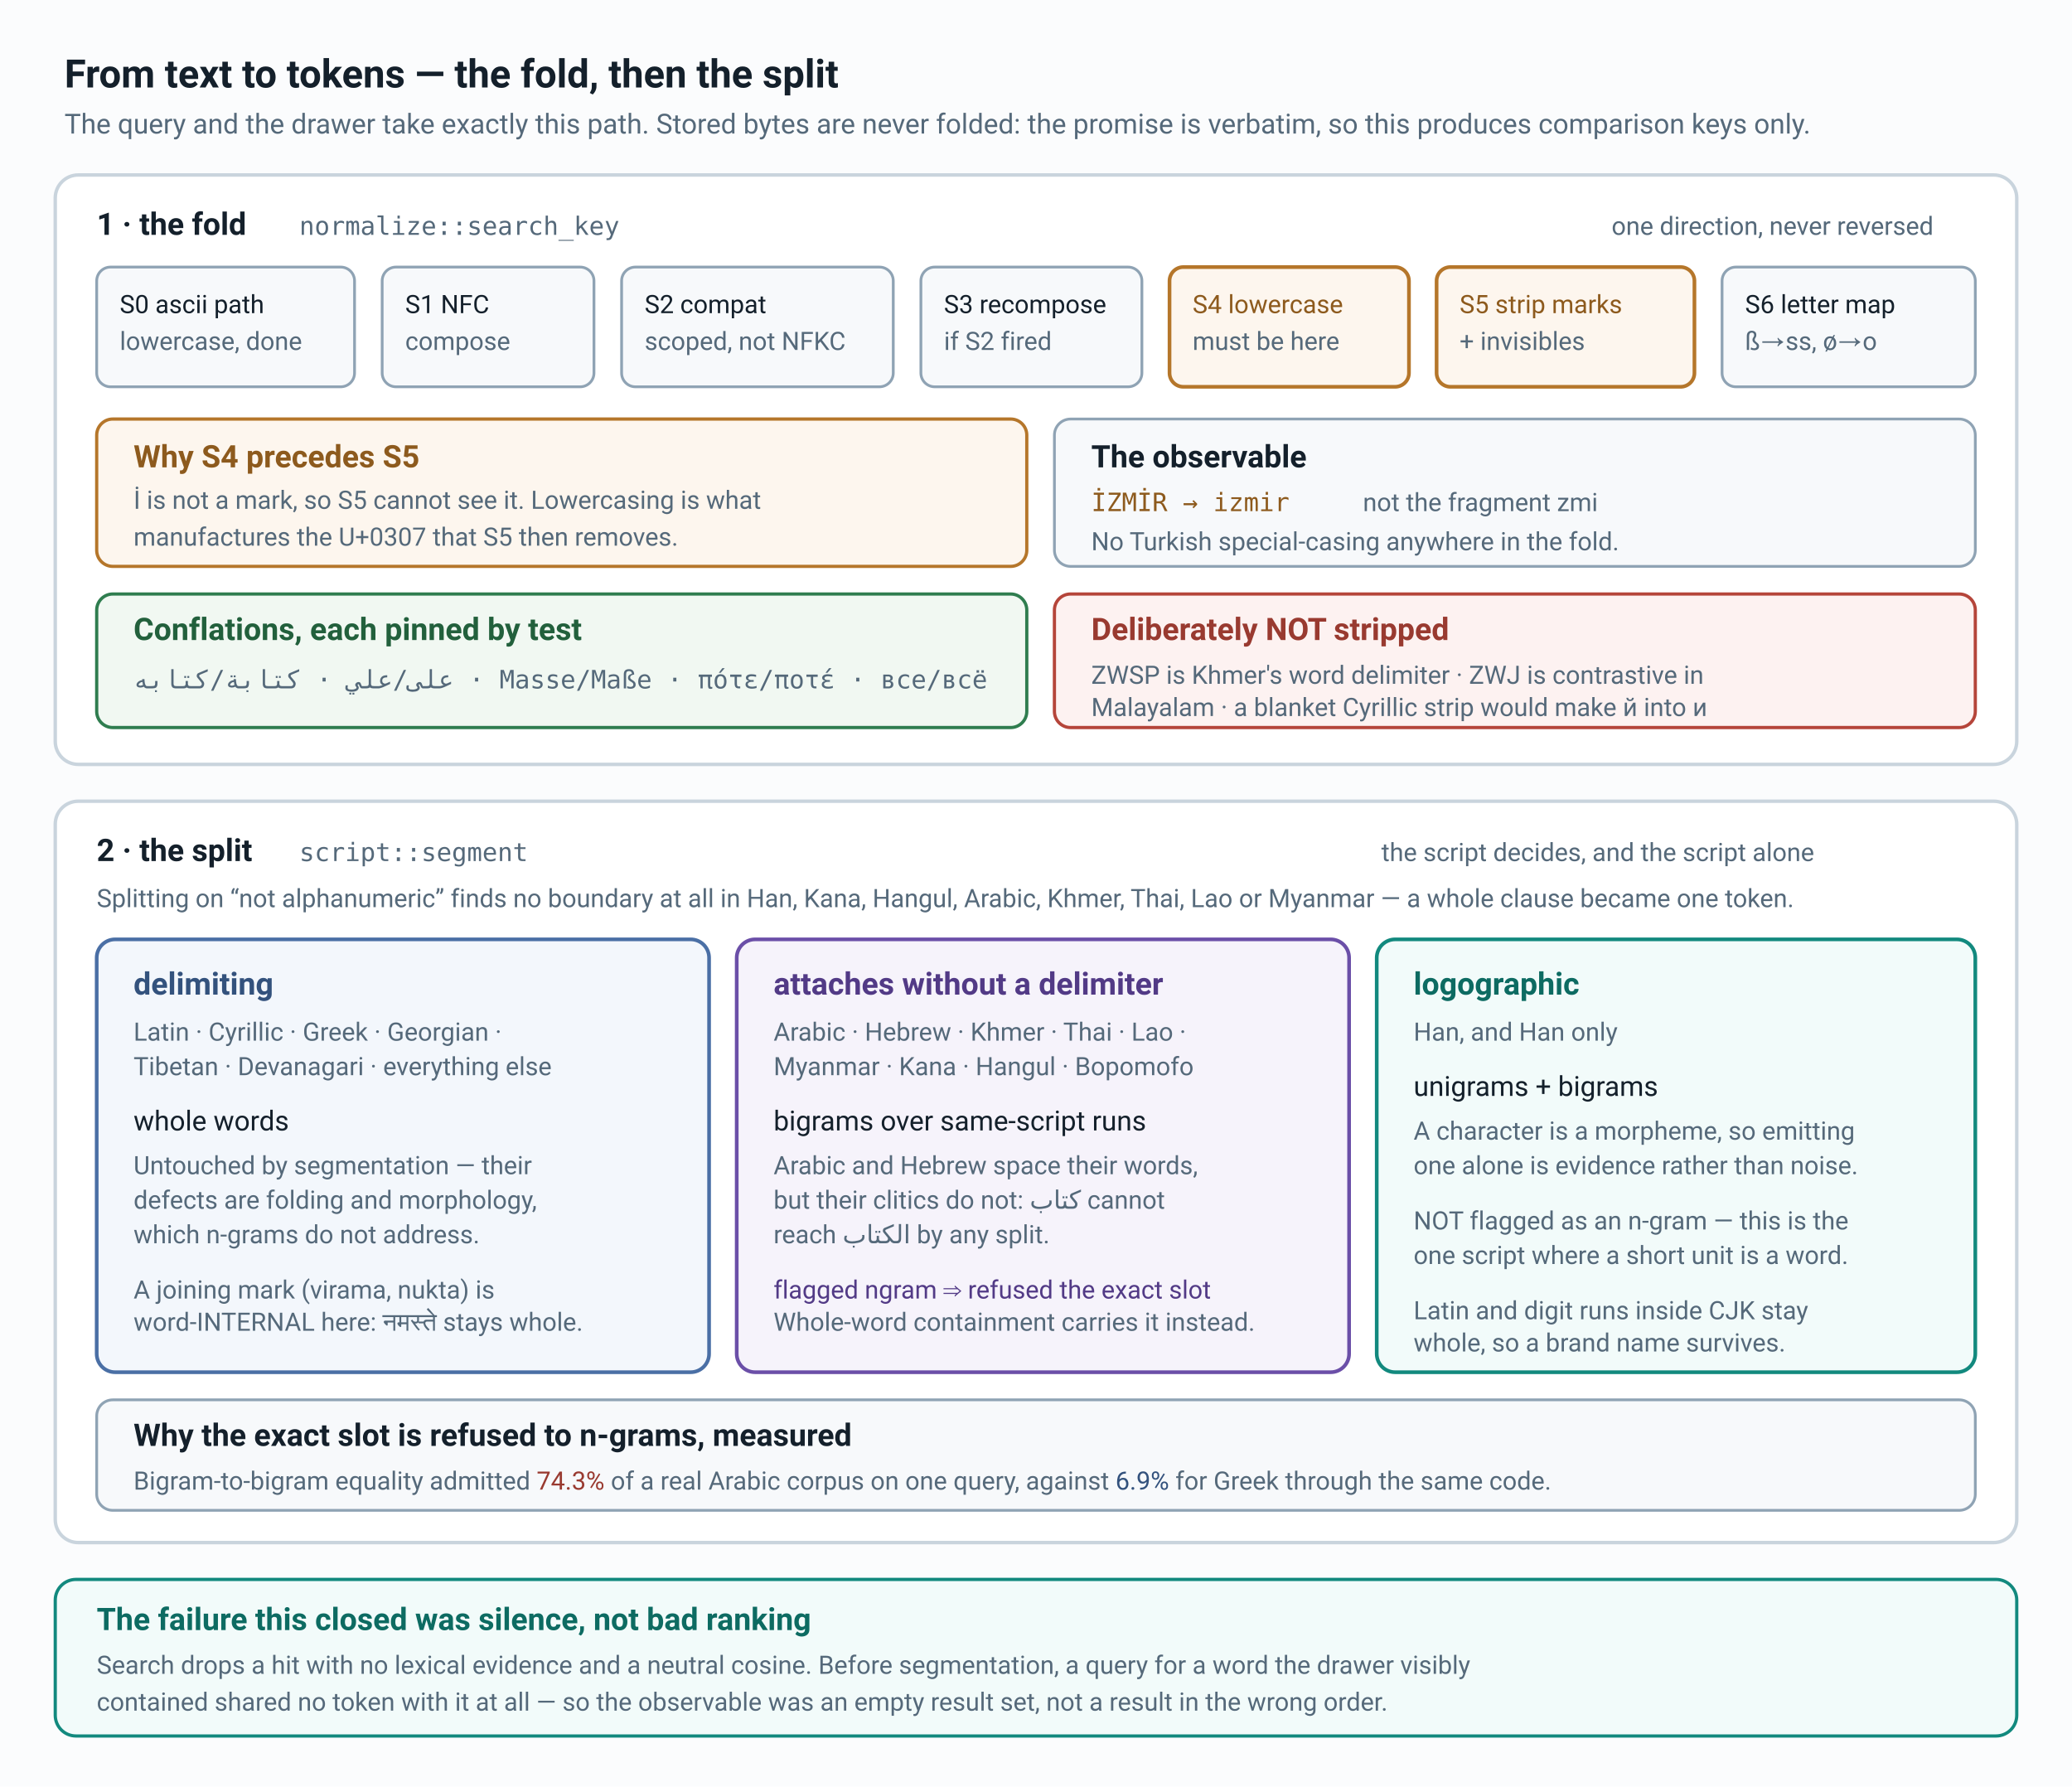
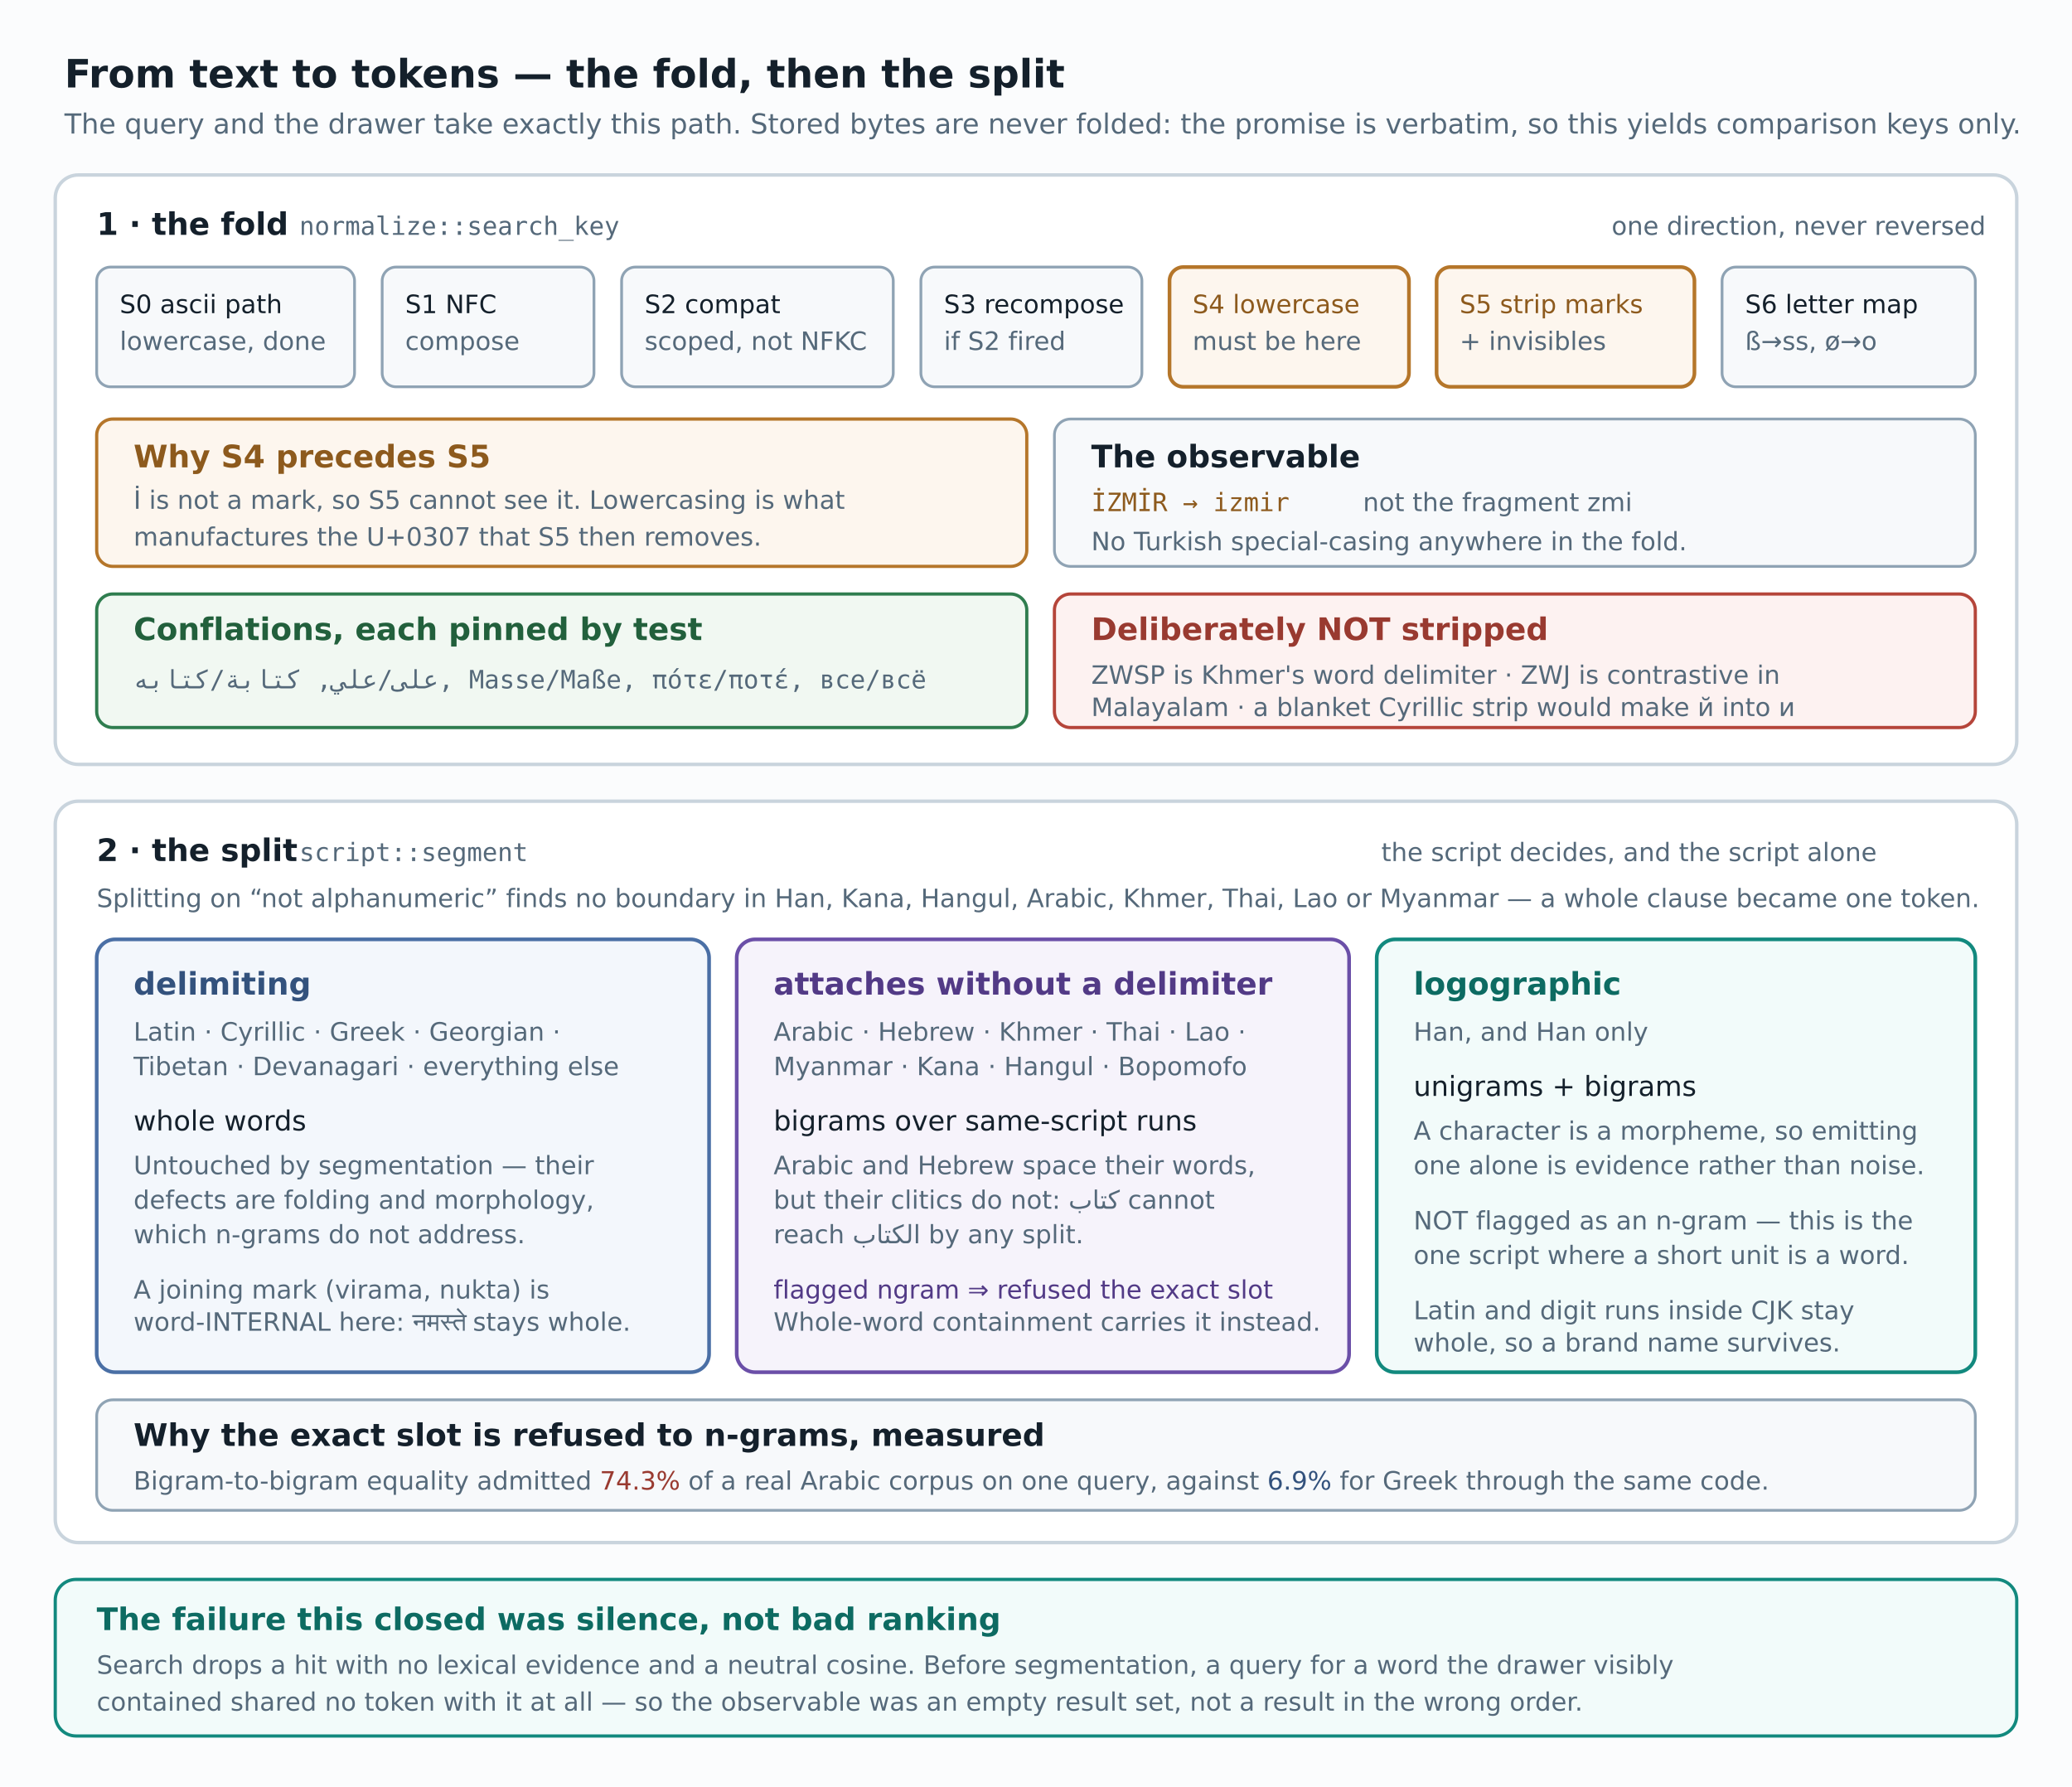
<svg xmlns="http://www.w3.org/2000/svg" viewBox="0 0 900 776" width="900" height="776" role="img" aria-labelledby="t d">
  <style>
-   .f { font-family: -apple-system, BlinkMacSystemFont, "Segoe UI", Roboto, Helvetica, Arial, sans-serif; }
+   .f { font-family: "DejaVu Sans", "Noto Sans", sans-serif; }
  .h { font-size: 17px; font-weight: 600; }
  .l { font-size: 13.5px; font-weight: 600; }
  .b { font-size: 12px; }
  .s { font-size: 11px; }
-   .mono { font-family: ui-monospace, SFMono-Regular, Menlo, Consolas, monospace; font-size: 11px; }
+   .mono { font-family: "DejaVu Sans Mono", monospace; font-size: 11px; }
  .ink { fill: var(--d-ink,#14202b); }
  .dim { fill: var(--d-dim,#55697a); }
  .white { fill: var(--d-card,#ffffff); }
  @media (prefers-color-scheme: dark) {
    svg { --d-bg:#0f1419; --d-card:#161c23; --d-card2:#1b222b; --d-line:#2b3540;
      --d-line2:#4a5b6b; --d-ink:#e4ebf1; --d-dim:#9aabba; --d-on:#0f1419;
      --d-teal:#2ba99c; --d-teal-bg:#0e2523; --d-teal-bg2:#123430; --d-teal-ink:#6fd8cc;
      --d-blue:#6d94c8; --d-blue-bg:#131d2b; --d-blue-ink:#9dbde3;
      --d-amber:#d1953f; --d-amber-bg:#261c0f; --d-amber-ink:#e8bc78;
      --d-violet:#9277c9; --d-violet-bg:#1c1730; --d-violet-bg2:#241d3d; --d-violet-ink:#b9a3e3;
      --d-green:#4fa570; --d-green-bg:#10231a; --d-green-bg2:#153021; --d-green-ink:#86cf9f;
      --d-red:#d1685c; --d-red-bg:#2a1614; --d-red-ink:#eb9a90; }
  }
</style>
  <rect width="900" height="776" fill="var(--d-bg,#fbfcfd)" />
  <text x="28" y="38" class="f h ink">From text to tokens — the fold, then the split</text>
-   <text x="28" y="58" class="f b dim">The query and the drawer take exactly this path. Stored bytes are never folded: the promise is verbatim, so this produces comparison keys only.</text>
+   <text x="28" y="58" class="f b dim">The query and the drawer take exactly this path. Stored bytes are never folded: the promise is verbatim, so this yields comparison keys only.</text>
  <rect x="24" y="76" width="852" height="256" rx="10" fill="var(--d-card,#ffffff)" stroke="var(--d-line,#c9d4dd)" stroke-width="1.5" />
  <text x="42" y="102" class="f l ink">1 · the fold</text>
  <text x="130" y="102" class="f mono dim">normalize::search_key</text>
  <text x="700" y="102" class="f s dim">one direction, never reversed</text>
  <rect x="42" y="116" width="112" height="52" rx="6" fill="var(--d-card2,#f7f9fb)" stroke="var(--d-line2,#8fa3b4)" stroke-width="1.2" />
  <text x="52" y="136" class="f s ink">S0 ascii path</text>
  <text x="52" y="152" class="f s dim">lowercase, done</text>
  <rect x="166" y="116" width="92" height="52" rx="6" fill="var(--d-card2,#f7f9fb)" stroke="var(--d-line2,#8fa3b4)" stroke-width="1.2" />
  <text x="176" y="136" class="f s ink">S1 NFC</text>
  <text x="176" y="152" class="f s dim">compose</text>
  <rect x="270" y="116" width="118" height="52" rx="6" fill="var(--d-card2,#f7f9fb)" stroke="var(--d-line2,#8fa3b4)" stroke-width="1.2" />
  <text x="280" y="136" class="f s ink">S2 compat</text>
  <text x="280" y="152" class="f s dim">scoped, not NFKC</text>
  <rect x="400" y="116" width="96" height="52" rx="6" fill="var(--d-card2,#f7f9fb)" stroke="var(--d-line2,#8fa3b4)" stroke-width="1.2" />
  <text x="410" y="136" class="f s ink">S3 recompose</text>
  <text x="410" y="152" class="f s dim">if S2 fired</text>
  <rect x="508" y="116" width="104" height="52" rx="6" fill="var(--d-amber-bg,#fdf6ee)" stroke="var(--d-amber,#b5762a)" stroke-width="1.6" />
  <text x="518" y="136" class="f s" fill="var(--d-amber-ink,#8d5a1d)">S4 lowercase</text>
  <text x="518" y="152" class="f s dim">must be here</text>
  <rect x="624" y="116" width="112" height="52" rx="6" fill="var(--d-amber-bg,#fdf6ee)" stroke="var(--d-amber,#b5762a)" stroke-width="1.6" />
  <text x="634" y="136" class="f s" fill="var(--d-amber-ink,#8d5a1d)">S5 strip marks</text>
  <text x="634" y="152" class="f s dim">+ invisibles</text>
  <rect x="748" y="116" width="110" height="52" rx="6" fill="var(--d-card2,#f7f9fb)" stroke="var(--d-line2,#8fa3b4)" stroke-width="1.2" />
  <text x="758" y="136" class="f s ink">S6 letter map</text>
  <text x="758" y="152" class="f s dim">ß→ss, ø→o</text>
  <rect x="42" y="182" width="404" height="64" rx="7" fill="var(--d-amber-bg,#fdf6ee)" stroke="var(--d-amber,#b5762a)" stroke-width="1.4" />
  <text x="58" y="203" class="f l" fill="var(--d-amber-ink,#8d5a1d)">Why S4 precedes S5</text>
  <text x="58" y="221" class="f s dim">İ is not a mark, so S5 cannot see it. Lowercasing is what</text>
  <text x="58" y="237" class="f s dim">manufactures the U+0307 that S5 then removes.</text>
  <rect x="458" y="182" width="400" height="64" rx="7" fill="var(--d-card2,#f7f9fb)" stroke="var(--d-line2,#8fa3b4)" stroke-width="1.2" />
  <text x="474" y="203" class="f l ink">The observable</text>
  <text x="474" y="222" class="f mono" fill="var(--d-amber-ink,#8d5a1d)">İZMİR → izmir</text>
  <text x="592" y="222" class="f s dim">not the fragment zmi</text>
  <text x="474" y="239" class="f s dim">No Turkish special-casing anywhere in the fold.</text>
  <rect x="42" y="258" width="404" height="58" rx="7" fill="var(--d-green-bg,#f1f8f2)" stroke="var(--d-green,#2f7d4f)" stroke-width="1.4" />
  <text x="58" y="278" class="f l" fill="var(--d-green-ink,#22603c)">Conflations, each pinned by test</text>
-   <text x="58" y="299" class="f mono dim">على/علي · كتابة/كتابه · Masse/Maße · πότε/ποτέ · все/всё</text>
+   <text x="58" y="299" class="f mono dim">على/علي, كتابة/كتابه, Masse/Maße, πότε/ποτέ, все/всё</text>
  <rect x="458" y="258" width="400" height="58" rx="7" fill="var(--d-red-bg,#fdf2f1)" stroke="var(--d-red,#b5453a)" stroke-width="1.4" />
  <text x="474" y="278" class="f l" fill="var(--d-red-ink,#993a30)">Deliberately NOT stripped</text>
  <text x="474" y="297" class="f s dim">ZWSP is Khmer's word delimiter · ZWJ is contrastive in</text>
  <text x="474" y="311" class="f s dim">Malayalam · a blanket Cyrillic strip would make й into и</text>
  <rect x="24" y="348" width="852" height="322" rx="10" fill="var(--d-card,#ffffff)" stroke="var(--d-line,#c9d4dd)" stroke-width="1.5" />
  <text x="42" y="374" class="f l ink">2 · the split</text>
  <text x="130" y="374" class="f mono dim">script::segment</text>
  <text x="600" y="374" class="f s dim">the script decides, and the script alone</text>
-   <text x="42" y="394" class="f s dim">Splitting on “not alphanumeric” finds no boundary at all in Han, Kana, Hangul, Arabic, Khmer, Thai, Lao or Myanmar — a whole clause became one token.</text>
+   <text x="42" y="394" class="f s dim">Splitting on “not alphanumeric” finds no boundary in Han, Kana, Hangul, Arabic, Khmer, Thai, Lao or Myanmar — a whole clause became one token.</text>
  <rect x="42" y="408" width="266" height="188" rx="8" fill="var(--d-blue-bg,#f3f7fc)" stroke="var(--d-blue,#4a6fa5)" stroke-width="1.6" />
  <text x="58" y="432" class="f l" fill="var(--d-blue-ink,#33527d)">delimiting</text>
  <text x="58" y="452" class="f s dim">Latin · Cyrillic · Greek · Georgian ·</text>
  <text x="58" y="467" class="f s dim">Tibetan · Devanagari · everything else</text>
  <text x="58" y="491" class="f b ink">whole words</text>
  <text x="58" y="510" class="f s dim">Untouched by segmentation — their</text>
  <text x="58" y="525" class="f s dim">defects are folding and morphology,</text>
  <text x="58" y="540" class="f s dim">which n-grams do not address.</text>
  <text x="58" y="564" class="f s dim">A joining mark (virama, nukta) is</text>
  <text x="58" y="578" class="f s dim">word-INTERNAL here: नमस्ते stays whole.</text>
  <rect x="320" y="408" width="266" height="188" rx="8" fill="var(--d-violet-bg,#f6f3fb)" stroke="var(--d-violet,#6b4fa8)" stroke-width="1.6" />
  <text x="336" y="432" class="f l" fill="var(--d-violet-ink,#523a86)">attaches without a delimiter</text>
  <text x="336" y="452" class="f s dim">Arabic · Hebrew · Khmer · Thai · Lao ·</text>
  <text x="336" y="467" class="f s dim">Myanmar · Kana · Hangul · Bopomofo</text>
  <text x="336" y="491" class="f b ink">bigrams over same-script runs</text>
  <text x="336" y="510" class="f s dim">Arabic and Hebrew space their words,</text>
  <text x="336" y="525" class="f s dim">but their clitics do not: كتاب cannot</text>
  <text x="336" y="540" class="f s dim">reach الكتاب by any split.</text>
  <text x="336" y="564" class="f s" fill="var(--d-violet-ink,#523a86)">flagged ngram ⇒ refused the exact slot</text>
  <text x="336" y="578" class="f s dim">Whole-word containment carries it instead.</text>
  <rect x="598" y="408" width="260" height="188" rx="8" fill="var(--d-teal-bg,#f2fbfa)" stroke="var(--d-teal,#12897e)" stroke-width="1.6" />
  <text x="614" y="432" class="f l" fill="var(--d-teal-ink,#0d6b62)">logographic</text>
  <text x="614" y="452" class="f s dim">Han, and Han only</text>
  <text x="614" y="476" class="f b ink">unigrams + bigrams</text>
  <text x="614" y="495" class="f s dim">A character is a morpheme, so emitting</text>
  <text x="614" y="510" class="f s dim">one alone is evidence rather than noise.</text>
  <text x="614" y="534" class="f s dim">NOT flagged as an n-gram — this is the</text>
  <text x="614" y="549" class="f s dim">one script where a short unit is a word.</text>
  <text x="614" y="573" class="f s dim">Latin and digit runs inside CJK stay</text>
  <text x="614" y="587" class="f s dim">whole, so a brand name survives.</text>
  <rect x="42" y="608" width="816" height="48" rx="7" fill="var(--d-card2,#f7f9fb)" stroke="var(--d-line2,#8fa3b4)" stroke-width="1.2" />
  <text x="58" y="628" class="f l ink">Why the exact slot is refused to n-grams, measured</text>
  <text x="58" y="647" class="f s dim">Bigram-to-bigram equality admitted <tspan class="f s" fill="var(--d-red-ink,#993a30)">74.3%</tspan> of a real Arabic corpus on one query, against <tspan class="f s" fill="var(--d-blue-ink,#33527d)">6.9%</tspan> for Greek through the same code.</text>
  <rect x="24" y="686" width="852" height="68" rx="9" fill="var(--d-teal-bg,#f2fbfa)" stroke="var(--d-teal,#12897e)" stroke-width="1.4" />
  <text x="42" y="708" class="f l" fill="var(--d-teal-ink,#0d6b62)">The failure this closed was silence, not bad ranking</text>
  <text x="42" y="727" class="f s dim">Search drops a hit with no lexical evidence and a neutral cosine. Before segmentation, a query for a word the drawer visibly</text>
  <text x="42" y="743" class="f s dim">contained shared no token with it at all — so the observable was an empty result set, not a result in the wrong order.</text>
</svg>
